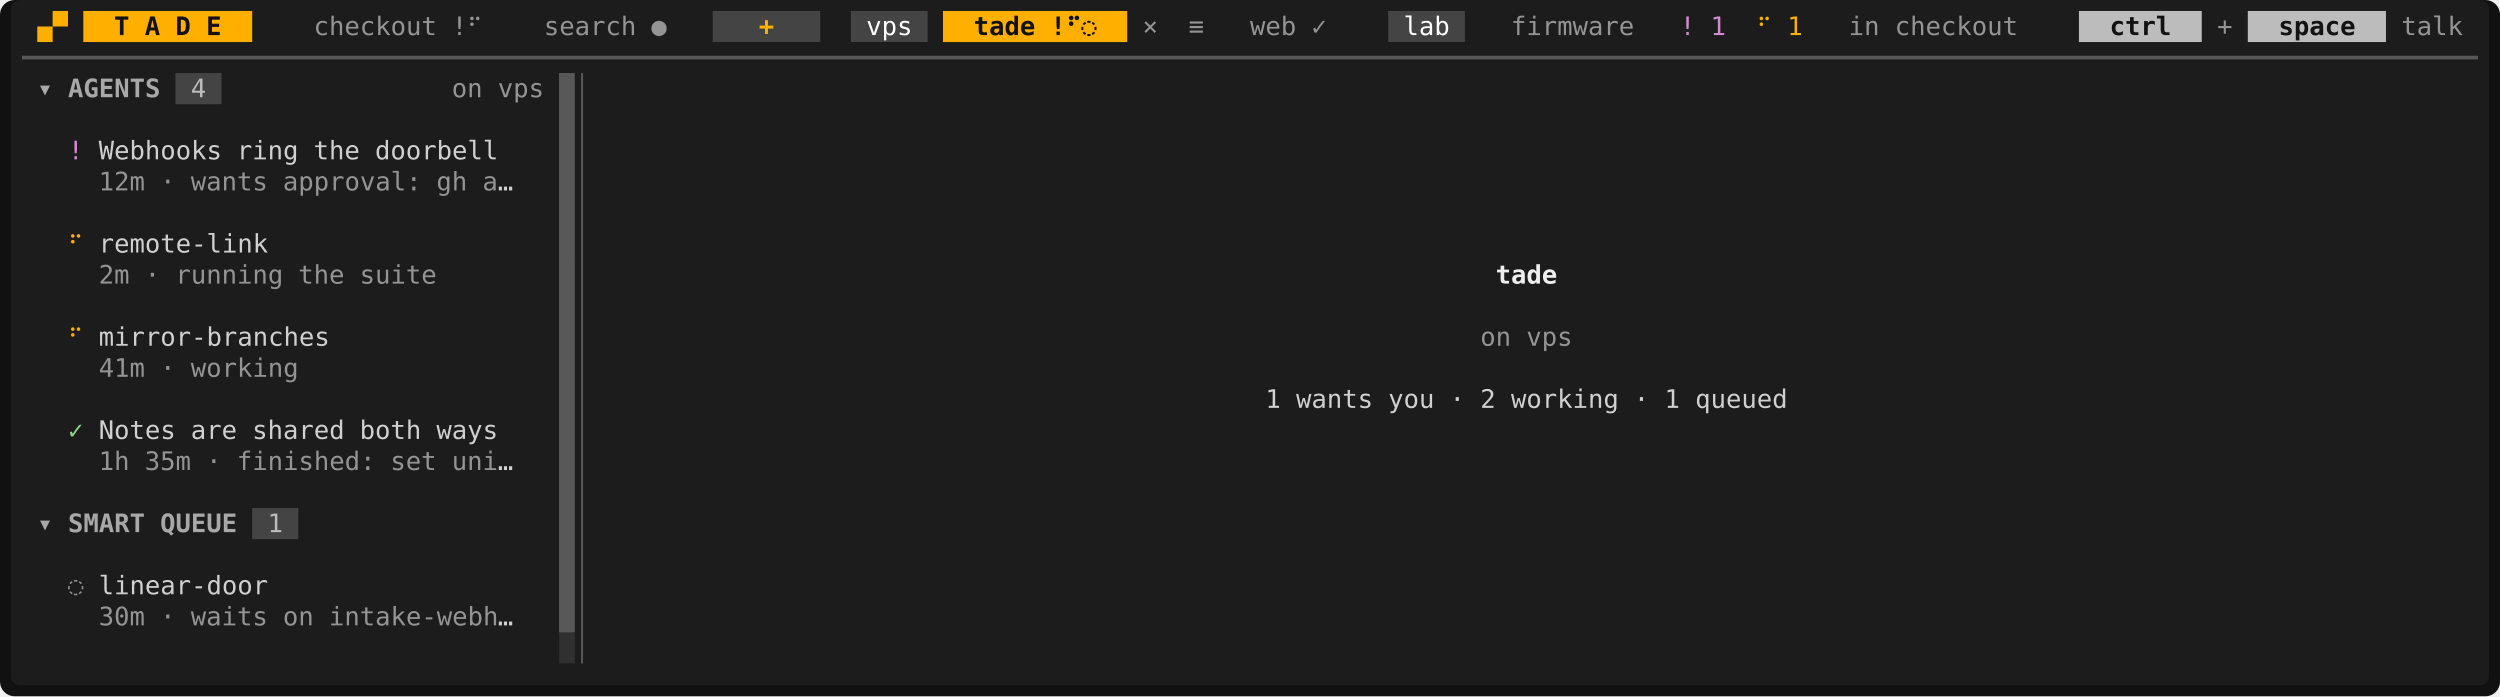
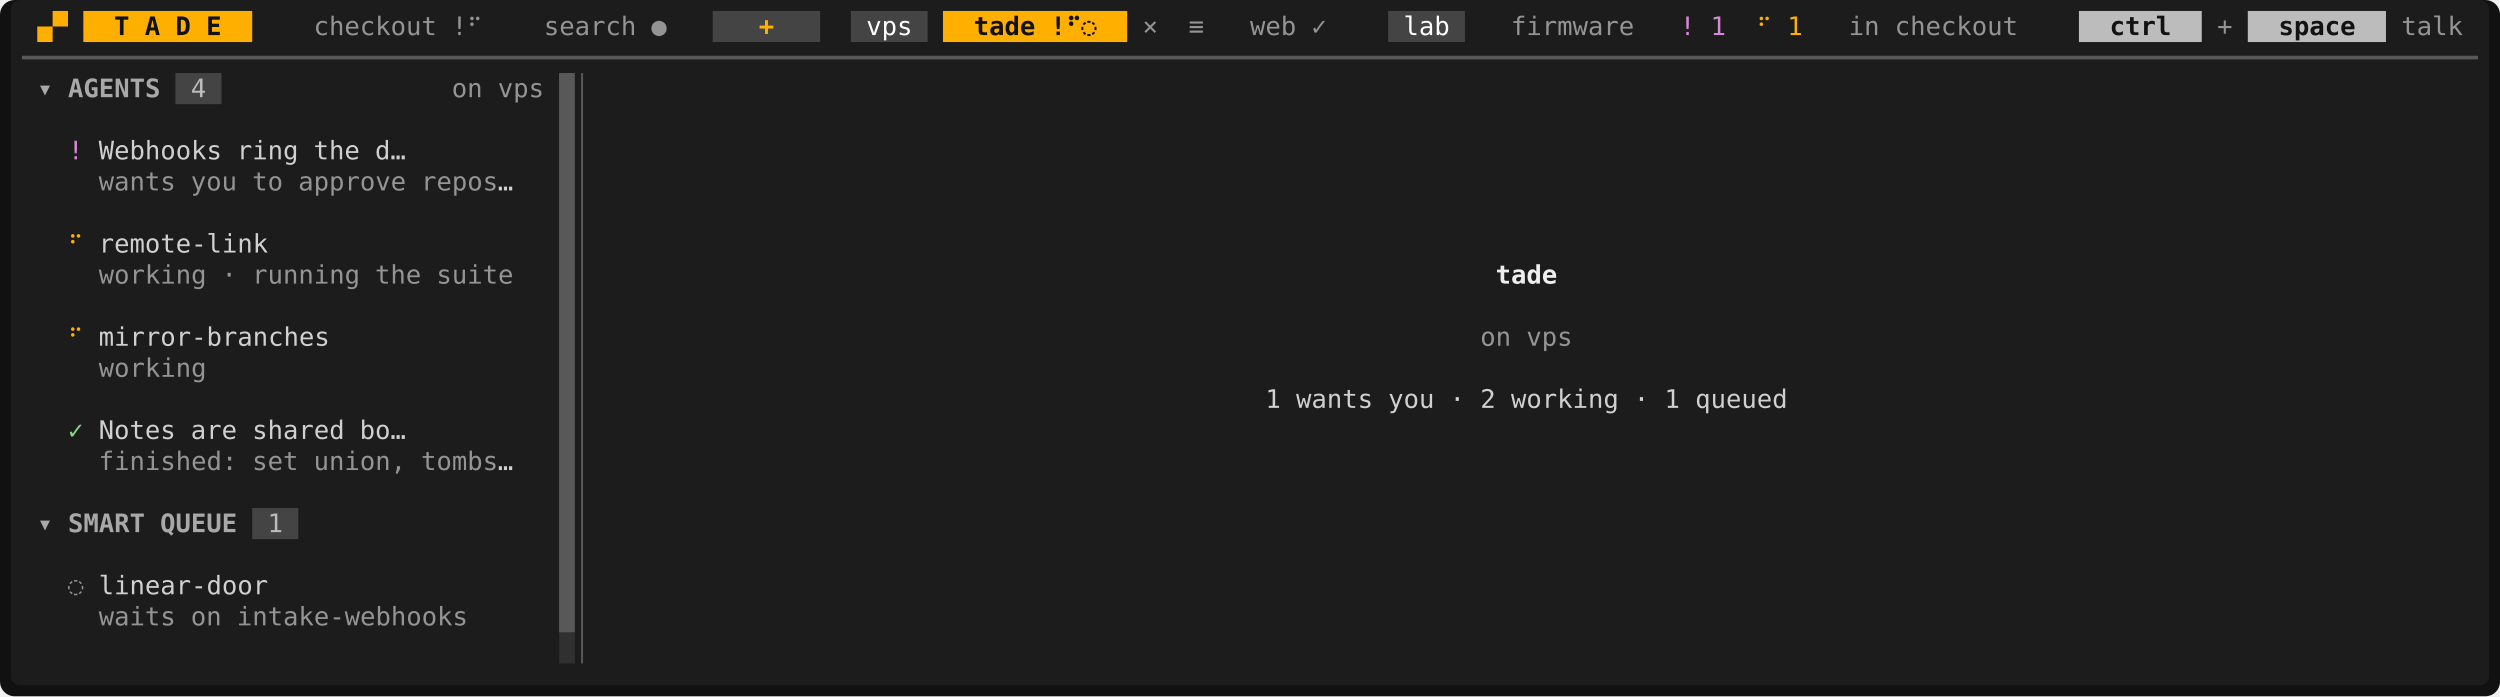
<svg xmlns="http://www.w3.org/2000/svg" viewBox="0 0 1368 381" width="1368" height="381" font-family="ui-monospace,SFMono-Regular,Menlo,Consolas,'DejaVu Sans Mono','Liberation Mono',monospace" font-size="14" role="img" aria-label="Tade">
  <rect width="1368" height="381" rx="8" fill="#111111" />
  <rect x="6" y="0" width="1356" height="375" rx="5" fill="#1c1c1c" />
  <rect x="45.6" y="6" width="92.4" height="17" fill="#ffaf00" />
  <rect x="390" y="6" width="58.8" height="17" fill="#444444" />
  <rect x="465.6" y="6" width="42" height="17" fill="#444444" />
  <rect x="516" y="6" width="100.8" height="17" fill="#ffaf00" />
  <rect x="759.6" y="6" width="42" height="17" fill="#444444" />
  <rect x="1137.6" y="6" width="67.2" height="17" fill="#bcbcbc" />
  <rect x="1230" y="6" width="75.6" height="17" fill="#bcbcbc" />
  <rect x="96" y="40" width="25.2" height="17" fill="#444444" />
  <rect x="306" y="40" width="8.4" height="17" fill="#585858" />
  <rect x="306" y="57" width="8.4" height="17" fill="#585858" />
  <rect x="306" y="74" width="8.4" height="17" fill="#585858" />
  <rect x="306" y="91" width="8.4" height="17" fill="#585858" />
  <rect x="306" y="108" width="8.4" height="17" fill="#585858" />
  <rect x="306" y="125" width="8.4" height="17" fill="#585858" />
  <rect x="306" y="142" width="8.4" height="17" fill="#585858" />
  <rect x="306" y="159" width="8.4" height="17" fill="#585858" />
  <rect x="306" y="176" width="8.4" height="17" fill="#585858" />
  <rect x="306" y="193" width="8.4" height="17" fill="#585858" />
  <rect x="306" y="210" width="8.4" height="17" fill="#585858" />
  <rect x="306" y="227" width="8.4" height="17" fill="#585858" />
  <rect x="306" y="244" width="8.4" height="17" fill="#585858" />
  <rect x="306" y="261" width="8.4" height="17" fill="#585858" />
  <rect x="138" y="278" width="25.2" height="17" fill="#444444" />
  <rect x="306" y="278" width="8.4" height="17" fill="#585858" />
  <rect x="306" y="295" width="8.4" height="17" fill="#585858" />
  <rect x="306" y="312" width="8.4" height="17" fill="#585858" />
  <rect x="306" y="329" width="8.4" height="17" fill="#585858" />
  <rect x="306" y="346" width="8.4" height="17" fill="#303030" />
  <rect x="20.4" y="14.5" width="8.4" height="8.5" fill="#ffaf00" />
  <rect x="28.8" y="6" width="8.4" height="8.5" fill="#ffaf00" />
  <rect x="306" y="40" width="8.4" height="306" fill="#585858" />
  <rect x="313.35" y="346" width="1.05" height="17" fill="#303030" />
  <line x1="12" y1="31.5" x2="1356" y2="31.5" stroke="#585858" stroke-width="2" />
  <line x1="318.5" y1="40" x2="318.5" y2="363" stroke="#585858" stroke-width="1.1" />
  <text x="62.4" y="19.2" textLength="8.4" lengthAdjust="spacingAndGlyphs" fill="#121212" font-weight="700">T</text>
  <text x="79.2" y="19.2" textLength="8.4" lengthAdjust="spacingAndGlyphs" fill="#121212" font-weight="700">A</text>
  <text x="96" y="19.2" textLength="8.4" lengthAdjust="spacingAndGlyphs" fill="#121212" font-weight="700">D</text>
  <text x="112.8" y="19.2" textLength="8.4" lengthAdjust="spacingAndGlyphs" fill="#121212" font-weight="700">E</text>
  <text x="171.6" y="19.2" textLength="67.2" lengthAdjust="spacingAndGlyphs" fill="#949494">checkout</text>
  <text x="247.2" y="19.2" textLength="16.8" lengthAdjust="spacingAndGlyphs" fill="#949494">!⠋</text>
  <text x="297.6" y="19.2" textLength="50.4" lengthAdjust="spacingAndGlyphs" fill="#949494">search</text>
  <text x="356.4" y="19.2" textLength="8.4" lengthAdjust="spacingAndGlyphs" fill="#949494">●</text>
  <text x="415.2" y="19.2" textLength="8.4" lengthAdjust="spacingAndGlyphs" fill="#ffaf00" font-weight="700">+</text>
  <text x="474" y="19.2" textLength="25.2" lengthAdjust="spacingAndGlyphs" fill="#ffffff">vps</text>
  <text x="532.8" y="19.2" textLength="33.6" lengthAdjust="spacingAndGlyphs" fill="#121212" font-weight="700">tade</text>
  <text x="574.8" y="19.2" textLength="25.2" lengthAdjust="spacingAndGlyphs" fill="#121212" font-weight="700">!⠋◌</text>
  <text x="625.2" y="19.2" textLength="8.4" lengthAdjust="spacingAndGlyphs" fill="#949494">×</text>
  <text x="650.4" y="19.2" textLength="8.4" lengthAdjust="spacingAndGlyphs" fill="#949494">≡</text>
  <text x="684" y="19.2" textLength="25.2" lengthAdjust="spacingAndGlyphs" fill="#949494">web</text>
  <text x="717.6" y="19.2" textLength="8.4" lengthAdjust="spacingAndGlyphs" fill="#949494">✓</text>
  <text x="768" y="19.2" textLength="25.2" lengthAdjust="spacingAndGlyphs" fill="#ffffff">lab</text>
  <text x="826.8" y="19.2" textLength="67.2" lengthAdjust="spacingAndGlyphs" fill="#949494">firmware</text>
  <text x="919.2" y="19.2" textLength="8.4" lengthAdjust="spacingAndGlyphs" fill="#d787d7">!</text>
  <text x="936" y="19.2" textLength="8.4" lengthAdjust="spacingAndGlyphs" fill="#d787d7">1</text>
  <text x="961.2" y="19.2" textLength="8.4" lengthAdjust="spacingAndGlyphs" fill="#ffaf00">⠋</text>
  <text x="978" y="19.2" textLength="8.4" lengthAdjust="spacingAndGlyphs" fill="#ffaf00">1</text>
  <text x="1011.6" y="19.2" textLength="16.8" lengthAdjust="spacingAndGlyphs" fill="#949494">in</text>
  <text x="1036.8" y="19.2" textLength="67.2" lengthAdjust="spacingAndGlyphs" fill="#949494">checkout</text>
  <text x="1154.4" y="19.2" textLength="33.6" lengthAdjust="spacingAndGlyphs" fill="#121212" font-weight="700">ctrl</text>
  <text x="1213.2" y="19.2" textLength="8.4" lengthAdjust="spacingAndGlyphs" fill="#949494">+</text>
  <text x="1246.8" y="19.2" textLength="42" lengthAdjust="spacingAndGlyphs" fill="#121212" font-weight="700">space</text>
  <text x="1314" y="19.2" textLength="33.6" lengthAdjust="spacingAndGlyphs" fill="#949494">talk</text>
  <text x="20.4" y="53.2" textLength="8.4" lengthAdjust="spacingAndGlyphs" fill="#a8a8a8" font-weight="700">▾</text>
  <text x="37.2" y="53.2" textLength="50.4" lengthAdjust="spacingAndGlyphs" fill="#a8a8a8" font-weight="700">AGENTS</text>
  <text x="104.4" y="53.2" textLength="8.4" lengthAdjust="spacingAndGlyphs" fill="#bcbcbc">4</text>
  <text x="247.2" y="53.2" textLength="16.8" lengthAdjust="spacingAndGlyphs" fill="#949494">on</text>
  <text x="272.4" y="53.2" textLength="25.2" lengthAdjust="spacingAndGlyphs" fill="#949494">vps</text>
  <text x="37.2" y="87.2" textLength="8.4" lengthAdjust="spacingAndGlyphs" fill="#d787d7">!</text>
  <text x="54" y="87.2" textLength="67.2" lengthAdjust="spacingAndGlyphs" fill="#d0d0d0">Webhooks</text>
  <text x="129.6" y="87.2" textLength="33.6" lengthAdjust="spacingAndGlyphs" fill="#d0d0d0">ring</text>
  <text x="171.6" y="87.2" textLength="25.2" lengthAdjust="spacingAndGlyphs" fill="#d0d0d0">the</text>
-   <text x="205.2" y="87.2" textLength="67.2" lengthAdjust="spacingAndGlyphs" fill="#d0d0d0">doorbell</text>
-   <text x="54" y="104.2" textLength="25.2" lengthAdjust="spacingAndGlyphs" fill="#949494">12m</text>
-   <text x="87.6" y="104.2" textLength="8.4" lengthAdjust="spacingAndGlyphs" fill="#949494">·</text>
-   <text x="104.4" y="104.2" textLength="42" lengthAdjust="spacingAndGlyphs" fill="#949494">wants</text>
-   <text x="154.8" y="104.2" textLength="75.6" lengthAdjust="spacingAndGlyphs" fill="#949494">approval:</text>
-   <text x="238.8" y="104.2" textLength="16.8" lengthAdjust="spacingAndGlyphs" fill="#949494">gh</text>
-   <text x="264" y="104.2" textLength="8.4" lengthAdjust="spacingAndGlyphs" fill="#949494">a</text>
+   <text x="205.2" y="87.2" textLength="16.8" lengthAdjust="spacingAndGlyphs" fill="#d0d0d0">d…</text>
+   <text x="54" y="104.2" textLength="42" lengthAdjust="spacingAndGlyphs" fill="#949494">wants</text>
+   <text x="104.4" y="104.2" textLength="25.2" lengthAdjust="spacingAndGlyphs" fill="#949494">you</text>
+   <text x="138" y="104.2" textLength="16.8" lengthAdjust="spacingAndGlyphs" fill="#949494">to</text>
+   <text x="163.2" y="104.2" textLength="58.8" lengthAdjust="spacingAndGlyphs" fill="#949494">approve</text>
+   <text x="230.4" y="104.2" textLength="42" lengthAdjust="spacingAndGlyphs" fill="#949494">repos</text>
  <text x="272.4" y="104.2" textLength="8.4" lengthAdjust="spacingAndGlyphs" fill="#d0d0d0">…</text>
  <text x="37.2" y="138.2" textLength="8.4" lengthAdjust="spacingAndGlyphs" fill="#ffaf00">⠋</text>
  <text x="54" y="138.2" textLength="92.4" lengthAdjust="spacingAndGlyphs" fill="#d0d0d0">remote-link</text>
-   <text x="54" y="155.2" textLength="16.8" lengthAdjust="spacingAndGlyphs" fill="#949494">2m</text>
-   <text x="79.2" y="155.2" textLength="8.4" lengthAdjust="spacingAndGlyphs" fill="#949494">·</text>
-   <text x="96" y="155.2" textLength="58.8" lengthAdjust="spacingAndGlyphs" fill="#949494">running</text>
-   <text x="163.2" y="155.2" textLength="25.2" lengthAdjust="spacingAndGlyphs" fill="#949494">the</text>
-   <text x="196.8" y="155.2" textLength="42" lengthAdjust="spacingAndGlyphs" fill="#949494">suite</text>
+   <text x="54" y="155.2" textLength="58.8" lengthAdjust="spacingAndGlyphs" fill="#949494">working</text>
+   <text x="121.2" y="155.2" textLength="8.4" lengthAdjust="spacingAndGlyphs" fill="#949494">·</text>
+   <text x="138" y="155.2" textLength="58.8" lengthAdjust="spacingAndGlyphs" fill="#949494">running</text>
+   <text x="205.2" y="155.2" textLength="25.2" lengthAdjust="spacingAndGlyphs" fill="#949494">the</text>
+   <text x="238.8" y="155.2" textLength="42" lengthAdjust="spacingAndGlyphs" fill="#949494">suite</text>
  <text x="818.4" y="155.2" textLength="33.6" lengthAdjust="spacingAndGlyphs" fill="#eeeeee" font-weight="700">tade</text>
  <text x="37.2" y="189.2" textLength="8.4" lengthAdjust="spacingAndGlyphs" fill="#ffaf00">⠋</text>
  <text x="54" y="189.2" textLength="126" lengthAdjust="spacingAndGlyphs" fill="#d0d0d0">mirror-branches</text>
  <text x="810" y="189.2" textLength="16.8" lengthAdjust="spacingAndGlyphs" fill="#949494">on</text>
  <text x="835.2" y="189.2" textLength="25.2" lengthAdjust="spacingAndGlyphs" fill="#949494">vps</text>
-   <text x="54" y="206.2" textLength="25.2" lengthAdjust="spacingAndGlyphs" fill="#949494">41m</text>
-   <text x="87.6" y="206.2" textLength="8.4" lengthAdjust="spacingAndGlyphs" fill="#949494">·</text>
-   <text x="104.4" y="206.2" textLength="58.8" lengthAdjust="spacingAndGlyphs" fill="#949494">working</text>
+   <text x="54" y="206.2" textLength="58.8" lengthAdjust="spacingAndGlyphs" fill="#949494">working</text>
  <text x="692.4" y="223.2" textLength="8.4" lengthAdjust="spacingAndGlyphs" fill="#d0d0d0">1</text>
  <text x="709.2" y="223.2" textLength="42" lengthAdjust="spacingAndGlyphs" fill="#d0d0d0">wants</text>
  <text x="759.6" y="223.2" textLength="25.2" lengthAdjust="spacingAndGlyphs" fill="#d0d0d0">you</text>
  <text x="793.2" y="223.2" textLength="8.4" lengthAdjust="spacingAndGlyphs" fill="#d0d0d0">·</text>
  <text x="810" y="223.2" textLength="8.4" lengthAdjust="spacingAndGlyphs" fill="#d0d0d0">2</text>
  <text x="826.8" y="223.2" textLength="58.8" lengthAdjust="spacingAndGlyphs" fill="#d0d0d0">working</text>
  <text x="894" y="223.2" textLength="8.4" lengthAdjust="spacingAndGlyphs" fill="#d0d0d0">·</text>
  <text x="910.8" y="223.2" textLength="8.4" lengthAdjust="spacingAndGlyphs" fill="#d0d0d0">1</text>
  <text x="927.6" y="223.2" textLength="50.4" lengthAdjust="spacingAndGlyphs" fill="#d0d0d0">queued</text>
  <text x="37.2" y="240.2" textLength="8.4" lengthAdjust="spacingAndGlyphs" fill="#87d787">✓</text>
  <text x="54" y="240.2" textLength="42" lengthAdjust="spacingAndGlyphs" fill="#d0d0d0">Notes</text>
  <text x="104.4" y="240.2" textLength="25.2" lengthAdjust="spacingAndGlyphs" fill="#d0d0d0">are</text>
  <text x="138" y="240.2" textLength="50.4" lengthAdjust="spacingAndGlyphs" fill="#d0d0d0">shared</text>
-   <text x="196.8" y="240.2" textLength="33.6" lengthAdjust="spacingAndGlyphs" fill="#d0d0d0">both</text>
-   <text x="238.8" y="240.2" textLength="33.6" lengthAdjust="spacingAndGlyphs" fill="#d0d0d0">ways</text>
-   <text x="54" y="257.2" textLength="16.8" lengthAdjust="spacingAndGlyphs" fill="#949494">1h</text>
-   <text x="79.2" y="257.2" textLength="25.2" lengthAdjust="spacingAndGlyphs" fill="#949494">35m</text>
-   <text x="112.8" y="257.2" textLength="8.4" lengthAdjust="spacingAndGlyphs" fill="#949494">·</text>
-   <text x="129.6" y="257.2" textLength="75.6" lengthAdjust="spacingAndGlyphs" fill="#949494">finished:</text>
-   <text x="213.6" y="257.2" textLength="25.2" lengthAdjust="spacingAndGlyphs" fill="#949494">set</text>
-   <text x="247.2" y="257.2" textLength="25.2" lengthAdjust="spacingAndGlyphs" fill="#949494">uni</text>
+   <text x="196.8" y="240.2" textLength="25.2" lengthAdjust="spacingAndGlyphs" fill="#d0d0d0">bo…</text>
+   <text x="54" y="257.2" textLength="75.6" lengthAdjust="spacingAndGlyphs" fill="#949494">finished:</text>
+   <text x="138" y="257.2" textLength="25.2" lengthAdjust="spacingAndGlyphs" fill="#949494">set</text>
+   <text x="171.6" y="257.2" textLength="50.4" lengthAdjust="spacingAndGlyphs" fill="#949494">union,</text>
+   <text x="230.4" y="257.2" textLength="42" lengthAdjust="spacingAndGlyphs" fill="#949494">tombs</text>
  <text x="272.4" y="257.2" textLength="8.4" lengthAdjust="spacingAndGlyphs" fill="#d0d0d0">…</text>
  <text x="20.4" y="291.2" textLength="8.4" lengthAdjust="spacingAndGlyphs" fill="#a8a8a8" font-weight="700">▾</text>
  <text x="37.2" y="291.2" textLength="42" lengthAdjust="spacingAndGlyphs" fill="#a8a8a8" font-weight="700">SMART</text>
  <text x="87.6" y="291.2" textLength="42" lengthAdjust="spacingAndGlyphs" fill="#a8a8a8" font-weight="700">QUEUE</text>
  <text x="146.4" y="291.2" textLength="8.4" lengthAdjust="spacingAndGlyphs" fill="#bcbcbc">1</text>
  <text x="37.2" y="325.2" textLength="8.4" lengthAdjust="spacingAndGlyphs" fill="#949494">◌</text>
  <text x="54" y="325.2" textLength="92.4" lengthAdjust="spacingAndGlyphs" fill="#d0d0d0">linear-door</text>
-   <text x="54" y="342.2" textLength="25.2" lengthAdjust="spacingAndGlyphs" fill="#949494">30m</text>
-   <text x="87.6" y="342.2" textLength="8.4" lengthAdjust="spacingAndGlyphs" fill="#949494">·</text>
-   <text x="104.4" y="342.2" textLength="42" lengthAdjust="spacingAndGlyphs" fill="#949494">waits</text>
-   <text x="154.8" y="342.2" textLength="16.8" lengthAdjust="spacingAndGlyphs" fill="#949494">on</text>
-   <text x="180" y="342.2" textLength="92.4" lengthAdjust="spacingAndGlyphs" fill="#949494">intake-webh</text>
-   <text x="272.4" y="342.2" textLength="8.4" lengthAdjust="spacingAndGlyphs" fill="#d0d0d0">…</text>
+   <text x="54" y="342.2" textLength="42" lengthAdjust="spacingAndGlyphs" fill="#949494">waits</text>
+   <text x="104.4" y="342.2" textLength="16.8" lengthAdjust="spacingAndGlyphs" fill="#949494">on</text>
+   <text x="129.6" y="342.2" textLength="126" lengthAdjust="spacingAndGlyphs" fill="#949494">intake-webhooks</text>
</svg>
